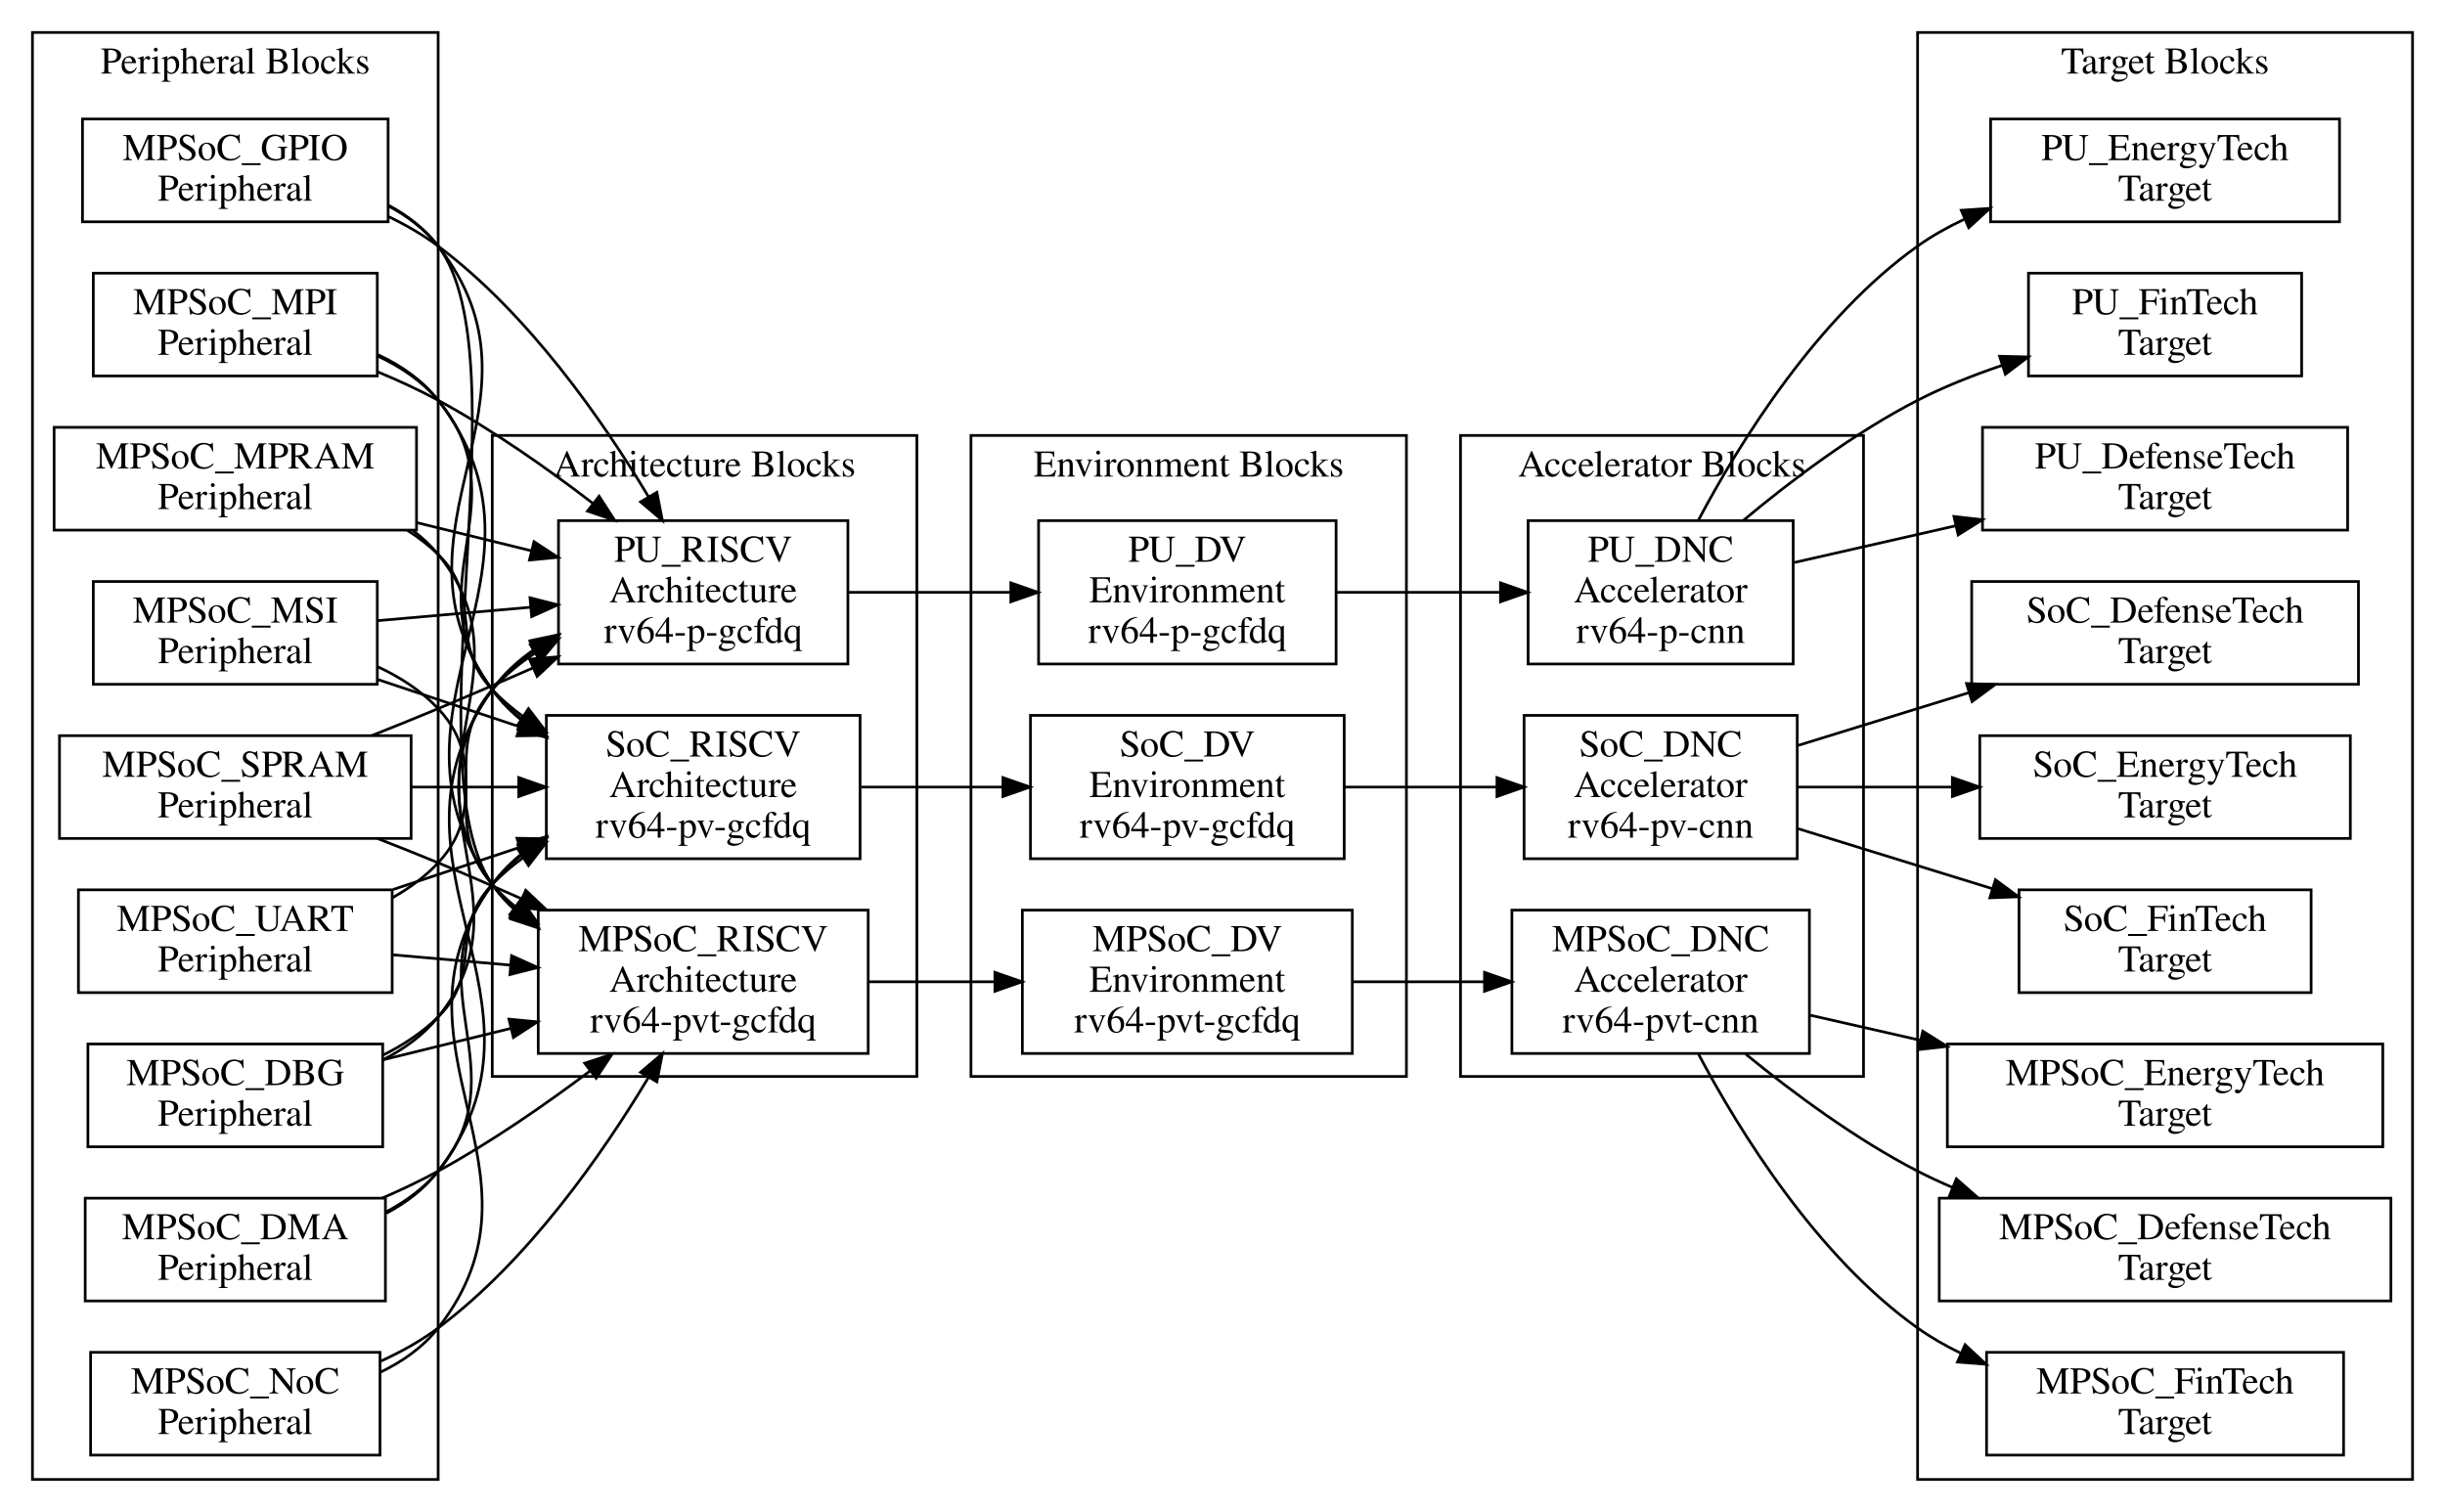
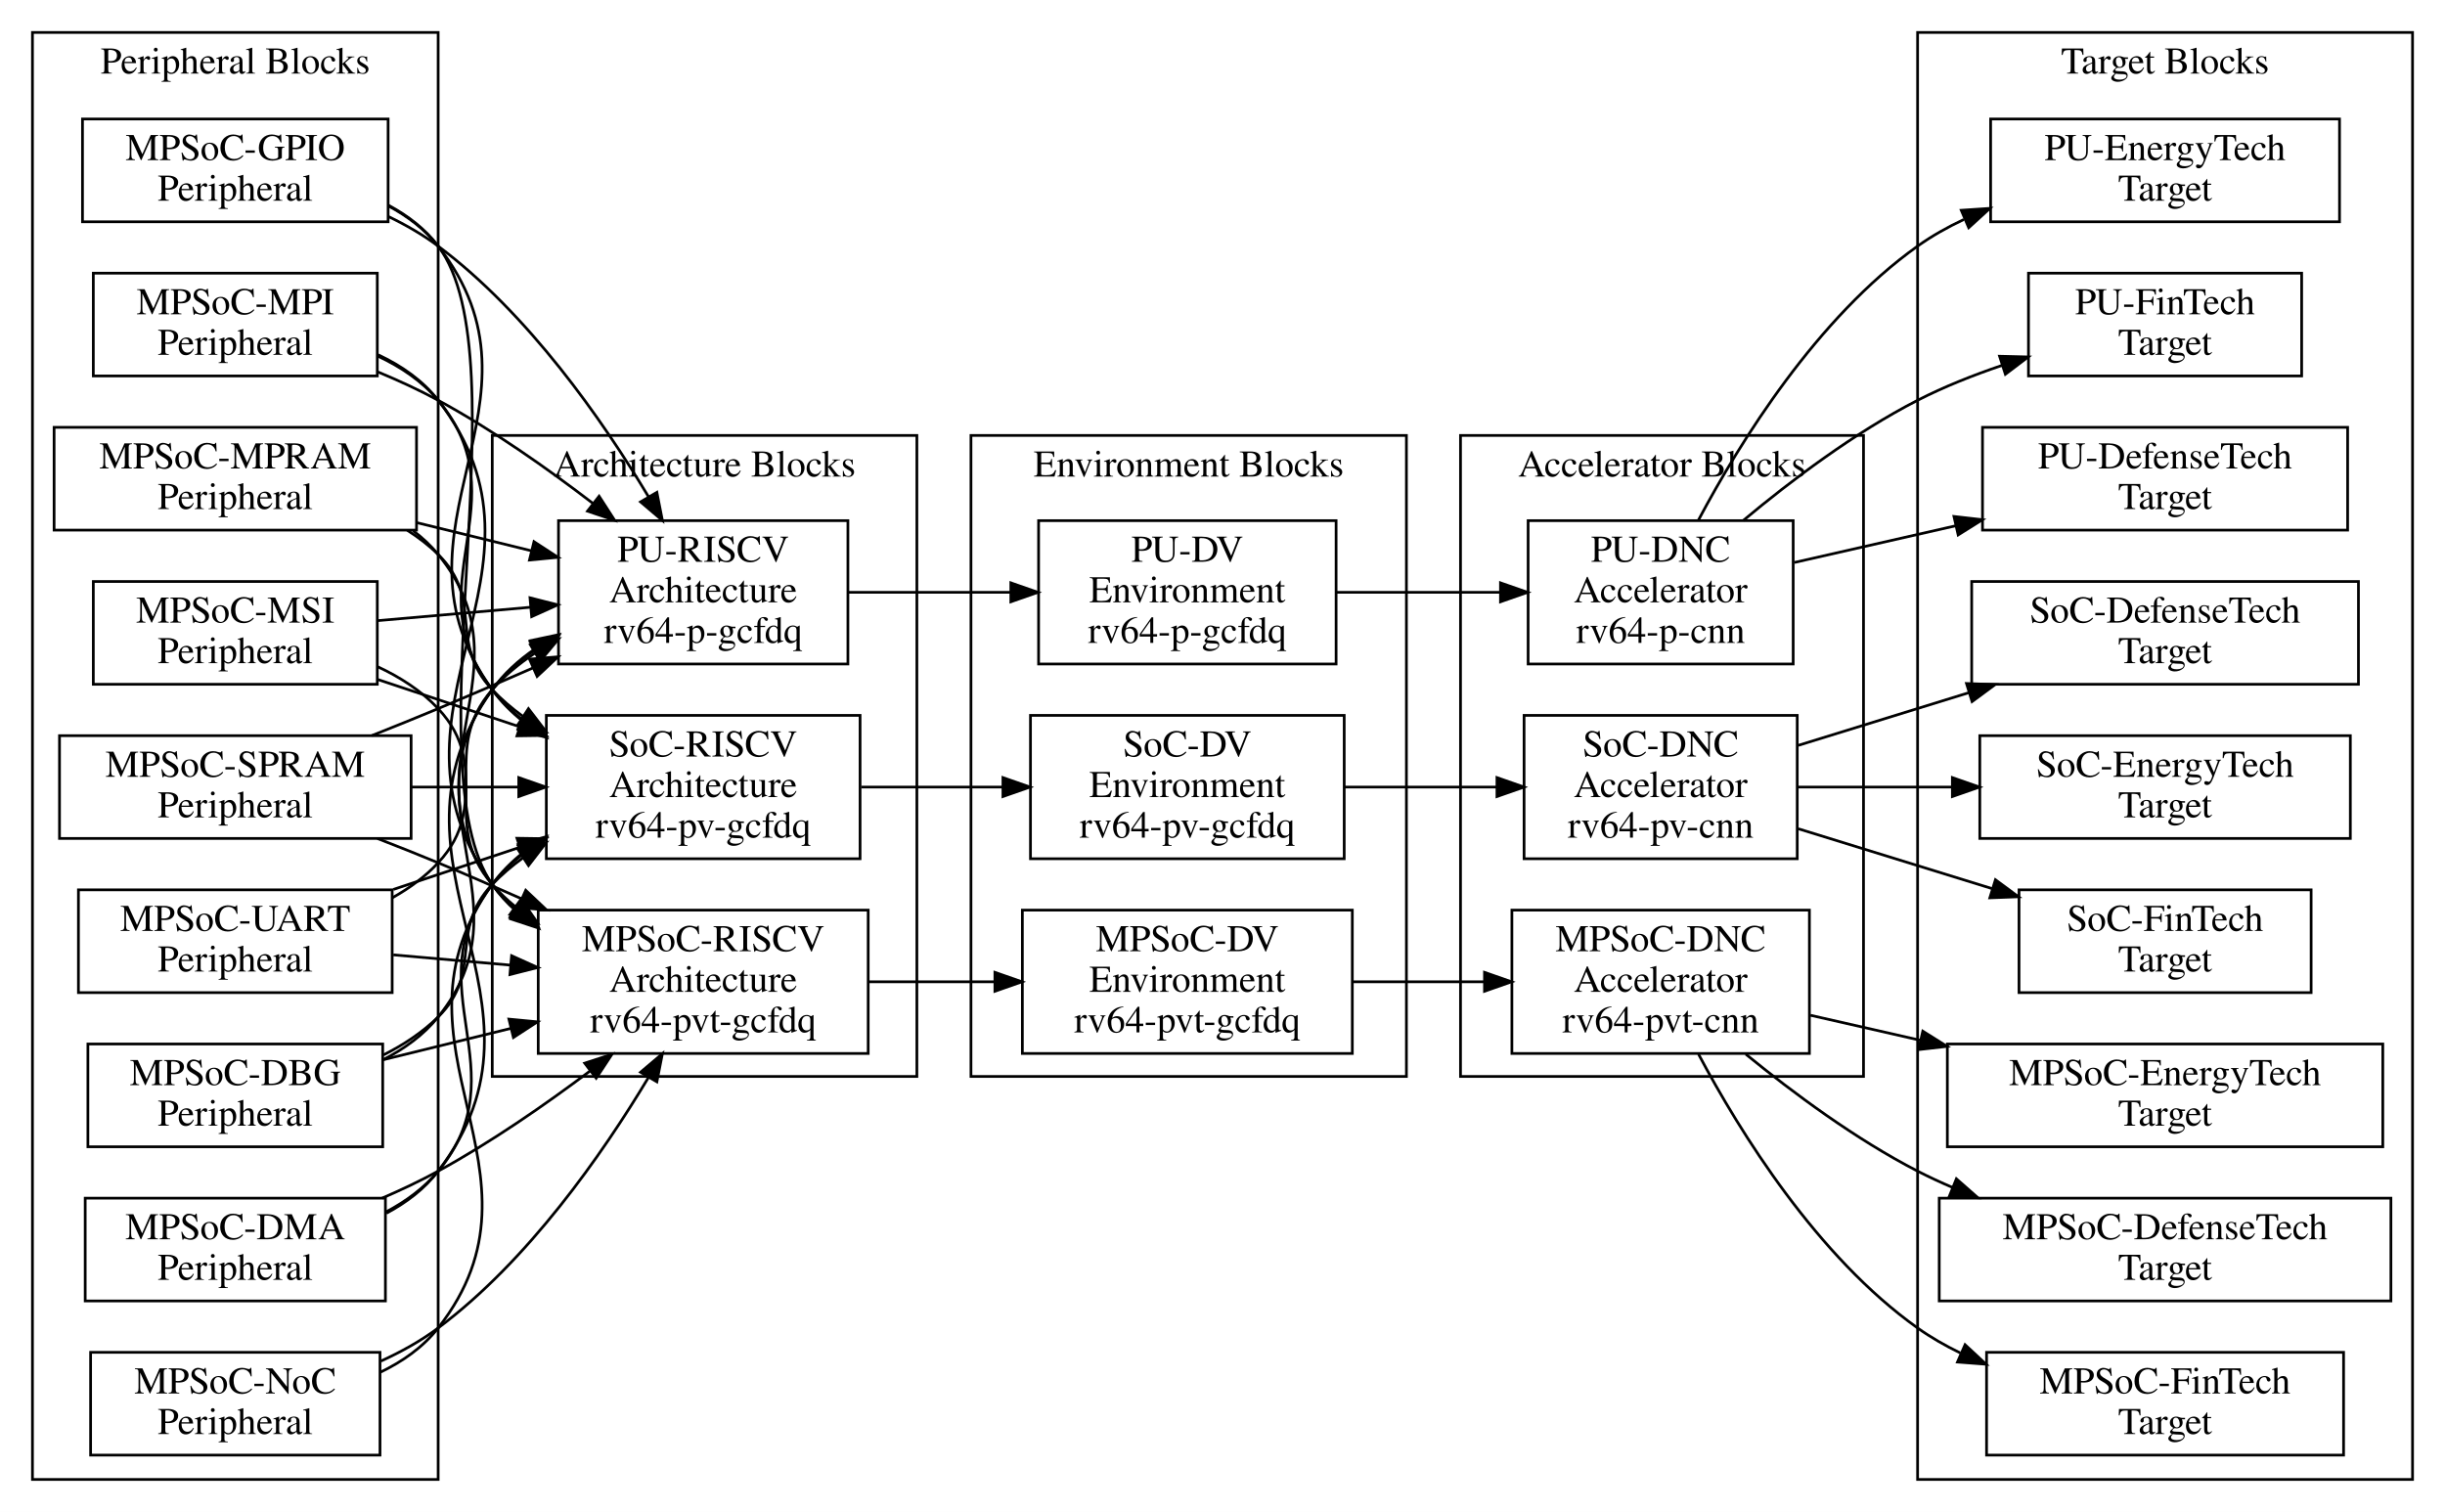
<svg xmlns="http://www.w3.org/2000/svg" width="904pt" height="559pt" viewBox="0.00 0.00 904.00 559.00">
  <g id="graph0" class="graph" transform="scale(1 1) rotate(0) translate(4 555)">
    <polygon fill="white" stroke="transparent" points="-4,4 -4,-555 900,-555 900,4 -4,4" />
    <g id="clust1" class="cluster">
      <polygon fill="none" stroke="black" points="8,-8 8,-543 158,-543 158,-8 8,-8" />
      <text text-anchor="middle" x="83" y="-527.8" font-family="Times,serif" font-size="14.00">Peripheral Blocks</text>
    </g>
    <g id="clust2" class="cluster">
      <polygon fill="none" stroke="black" points="178,-157 178,-394 335,-394 335,-157 178,-157" />
      <text text-anchor="middle" x="256.5" y="-378.8" font-family="Times,serif" font-size="14.00">Architecture Blocks</text>
    </g>
    <g id="clust3" class="cluster">
      <polygon fill="none" stroke="black" points="355,-157 355,-394 516,-394 516,-157 355,-157" />
      <text text-anchor="middle" x="435.5" y="-378.8" font-family="Times,serif" font-size="14.00">Environment Blocks</text>
    </g>
    <g id="clust4" class="cluster">
      <polygon fill="none" stroke="black" points="536,-157 536,-394 685,-394 685,-157 536,-157" />
      <text text-anchor="middle" x="610.5" y="-378.8" font-family="Times,serif" font-size="14.00">Accelerator Blocks</text>
    </g>
    <g id="clust5" class="cluster">
      <polygon fill="none" stroke="black" points="705,-8 705,-543 888,-543 888,-8 705,-8" />
      <text text-anchor="middle" x="796.5" y="-527.8" font-family="Times,serif" font-size="14.00">Target Blocks</text>
    </g>
    <g id="node1" class="node">
      <polygon fill="none" stroke="black" points="28.5,-131 28.5,-169 137.5,-169 137.5,-131 28.5,-131" />
-       <text text-anchor="middle" x="83" y="-153.8" font-family="Times,serif" font-size="14.00">MPSoC_DBG</text>
+       <text text-anchor="middle" x="83" y="-153.8" font-family="Times,serif" font-size="14.00">MPSoC-DBG</text>
      <text text-anchor="middle" x="83" y="-138.8" font-family="Times,serif" font-size="14.00">Peripheral</text>
    </g>
    <g id="node10" class="node">
      <polygon fill="none" stroke="black" points="195,-165.5 195,-218.5 317,-218.5 317,-165.5 195,-165.5" />
-       <text text-anchor="middle" x="256" y="-203.3" font-family="Times,serif" font-size="14.00">MPSoC_RISCV</text>
+       <text text-anchor="middle" x="256" y="-203.3" font-family="Times,serif" font-size="14.00">MPSoC-RISCV</text>
      <text text-anchor="middle" x="256" y="-188.3" font-family="Times,serif" font-size="14.00">Architecture</text>
      <text text-anchor="middle" x="256" y="-173.3" font-family="Times,serif" font-size="14.00">rv64-pvt-gcfdq</text>
    </g>
    <g id="edge1" class="edge">
      <path fill="none" stroke="black" d="M137.64,-163.17C152.64,-166.86 169.18,-170.92 184.98,-174.8" />
      <polygon fill="black" stroke="black" points="184.16,-178.2 194.71,-177.19 185.83,-171.41 184.16,-178.2" />
    </g>
    <g id="node11" class="node">
      <polygon fill="none" stroke="black" points="198,-237.5 198,-290.5 314,-290.5 314,-237.5 198,-237.5" />
-       <text text-anchor="middle" x="256" y="-275.3" font-family="Times,serif" font-size="14.00">SoC_RISCV</text>
+       <text text-anchor="middle" x="256" y="-275.3" font-family="Times,serif" font-size="14.00">SoC-RISCV</text>
      <text text-anchor="middle" x="256" y="-260.3" font-family="Times,serif" font-size="14.00">Architecture</text>
      <text text-anchor="middle" x="256" y="-245.3" font-family="Times,serif" font-size="14.00">rv64-pv-gcfdq</text>
    </g>
    <g id="edge10" class="edge">
      <path fill="none" stroke="black" d="M137.72,-164.93C145.15,-168.66 152.2,-173.28 158,-179 174.75,-195.52 161.79,-210.96 178,-228 181.38,-231.55 185.18,-234.79 189.24,-237.74" />
      <polygon fill="black" stroke="black" points="187.59,-240.84 197.87,-243.38 191.41,-234.98 187.59,-240.84" />
    </g>
    <g id="node12" class="node">
      <polygon fill="none" stroke="black" points="202.5,-309.5 202.5,-362.5 309.5,-362.5 309.5,-309.5 202.5,-309.5" />
-       <text text-anchor="middle" x="256" y="-347.3" font-family="Times,serif" font-size="14.00">PU_RISCV</text>
+       <text text-anchor="middle" x="256" y="-347.3" font-family="Times,serif" font-size="14.00">PU-RISCV</text>
      <text text-anchor="middle" x="256" y="-332.3" font-family="Times,serif" font-size="14.00">Architecture</text>
      <text text-anchor="middle" x="256" y="-317.3" font-family="Times,serif" font-size="14.00">rv64-p-gcfdq</text>
    </g>
    <g id="edge19" class="edge">
      <path fill="none" stroke="black" d="M137.81,-163.27C145.5,-167.22 152.62,-172.35 158,-179 192.3,-221.36 145.07,-256.56 178,-300 182.25,-305.61 187.59,-310.38 193.47,-314.43" />
      <polygon fill="black" stroke="black" points="192.04,-317.65 202.4,-319.85 195.67,-311.67 192.04,-317.65" />
    </g>
    <g id="node2" class="node">
      <polygon fill="none" stroke="black" points="27.5,-74 27.5,-112 138.5,-112 138.5,-74 27.5,-74" />
-       <text text-anchor="middle" x="83" y="-96.8" font-family="Times,serif" font-size="14.00">MPSoC_DMA</text>
+       <text text-anchor="middle" x="83" y="-96.8" font-family="Times,serif" font-size="14.00">MPSoC-DMA</text>
      <text text-anchor="middle" x="83" y="-81.8" font-family="Times,serif" font-size="14.00">Peripheral</text>
    </g>
    <g id="edge2" class="edge">
      <path fill="none" stroke="black" d="M137.29,-112.01C144.38,-115.08 151.46,-118.43 158,-122 177.43,-132.6 197.49,-146.5 214.29,-159.12" />
      <polygon fill="black" stroke="black" points="212.18,-161.92 222.26,-165.19 216.43,-156.35 212.18,-161.92" />
    </g>
    <g id="edge11" class="edge">
      <path fill="none" stroke="black" d="M138.79,-106.95C146.08,-110.81 152.81,-115.73 158,-122 188.59,-158.92 148.61,-190.13 178,-228 181.25,-232.19 185.11,-235.92 189.34,-239.22" />
      <polygon fill="black" stroke="black" points="187.64,-242.3 197.87,-245.07 191.6,-236.53 187.64,-242.3" />
    </g>
    <g id="edge20" class="edge">
      <path fill="none" stroke="black" d="M138.85,-106.42C146.22,-110.35 152.96,-115.43 158,-122 206.47,-185.15 131.57,-235.33 178,-300 182.26,-305.93 187.75,-310.92 193.84,-315.1" />
      <polygon fill="black" stroke="black" points="192.08,-318.13 202.45,-320.32 195.71,-312.14 192.08,-318.13" />
    </g>
    <g id="node3" class="node">
      <polygon fill="none" stroke="black" points="26.5,-473 26.5,-511 139.5,-511 139.5,-473 26.5,-473" />
-       <text text-anchor="middle" x="83" y="-495.8" font-family="Times,serif" font-size="14.00">MPSoC_GPIO</text>
+       <text text-anchor="middle" x="83" y="-495.8" font-family="Times,serif" font-size="14.00">MPSoC-GPIO</text>
      <text text-anchor="middle" x="83" y="-480.8" font-family="Times,serif" font-size="14.00">Peripheral</text>
    </g>
    <g id="edge3" class="edge">
      <path fill="none" stroke="black" d="M139.71,-479.07C146.77,-475.27 153.2,-470.36 158,-464 189.72,-422 147.89,-271.17 178,-228 180.52,-224.39 183.49,-221.14 186.78,-218.2" />
      <polygon fill="black" stroke="black" points="189.17,-220.77 194.97,-211.91 184.91,-215.22 189.17,-220.77" />
    </g>
    <g id="edge12" class="edge">
      <path fill="none" stroke="black" d="M139.5,-478.91C146.59,-475.13 153.08,-470.27 158,-464 203.32,-406.23 134.89,-359.44 178,-300 181.25,-295.52 185.2,-291.58 189.57,-288.12" />
      <polygon fill="black" stroke="black" points="191.62,-290.96 197.85,-282.39 187.63,-285.2 191.62,-290.96" />
    </g>
    <g id="edge21" class="edge">
      <path fill="none" stroke="black" d="M139.57,-474.96C146.08,-471.83 152.39,-468.19 158,-464 191.25,-439.14 218.63,-399.9 235.73,-371.42" />
      <polygon fill="black" stroke="black" points="238.87,-372.98 240.91,-362.58 232.83,-369.44 238.87,-372.98" />
    </g>
    <g id="node4" class="node">
      <polygon fill="none" stroke="black" points="30.5,-416 30.5,-454 135.5,-454 135.5,-416 30.5,-416" />
-       <text text-anchor="middle" x="83" y="-438.8" font-family="Times,serif" font-size="14.00">MPSoC_MPI</text>
+       <text text-anchor="middle" x="83" y="-438.8" font-family="Times,serif" font-size="14.00">MPSoC-MPI</text>
      <text text-anchor="middle" x="83" y="-423.8" font-family="Times,serif" font-size="14.00">Peripheral</text>
    </g>
    <g id="edge4" class="edge">
      <path fill="none" stroke="black" d="M135.84,-423.81C144.37,-419.81 152.27,-414.38 158,-407 207.09,-343.77 131.33,-293.04 178,-228 180.52,-224.49 183.46,-221.32 186.71,-218.44" />
      <polygon fill="black" stroke="black" points="188.95,-221.13 194.76,-212.27 184.7,-215.58 188.95,-221.13" />
    </g>
    <g id="edge13" class="edge">
      <path fill="none" stroke="black" d="M135.79,-423.29C144.21,-419.34 152.09,-414.06 158,-407 189.05,-369.9 148.37,-338.25 178,-300 181.25,-295.81 185.1,-292.08 189.33,-288.77" />
      <polygon fill="black" stroke="black" points="191.6,-291.46 197.86,-282.92 187.63,-285.69 191.6,-291.46" />
    </g>
    <g id="edge22" class="edge">
      <path fill="none" stroke="black" d="M135.76,-417.47C143.37,-414.31 151,-410.8 158,-407 177.87,-396.23 198.28,-381.87 215.23,-368.88" />
      <polygon fill="black" stroke="black" points="217.51,-371.54 223.25,-362.64 213.21,-366.02 217.51,-371.54" />
    </g>
    <g id="node5" class="node">
      <polygon fill="none" stroke="black" points="16,-359 16,-397 150,-397 150,-359 16,-359" />
-       <text text-anchor="middle" x="83" y="-381.8" font-family="Times,serif" font-size="14.00">MPSoC_MPRAM</text>
+       <text text-anchor="middle" x="83" y="-381.8" font-family="Times,serif" font-size="14.00">MPSoC-MPRAM</text>
      <text text-anchor="middle" x="83" y="-366.8" font-family="Times,serif" font-size="14.00">Peripheral</text>
    </g>
    <g id="edge5" class="edge">
      <path fill="none" stroke="black" d="M148.76,-358.77C152.17,-356.2 155.3,-353.3 158,-350 192.8,-307.48 144.84,-271.81 178,-228 180.48,-224.72 183.34,-221.72 186.46,-218.99" />
      <polygon fill="black" stroke="black" points="188.85,-221.58 194.69,-212.74 184.61,-216 188.85,-221.58" />
    </g>
    <g id="edge14" class="edge">
      <path fill="none" stroke="black" d="M146.56,-358.96C150.69,-356.34 154.57,-353.37 158,-350 175.08,-333.24 161.56,-317.4 178,-300 181.37,-296.43 185.16,-293.19 189.21,-290.23" />
      <polygon fill="black" stroke="black" points="191.39,-292.99 197.83,-284.59 187.55,-287.14 191.39,-292.99" />
    </g>
    <g id="edge23" class="edge">
      <path fill="none" stroke="black" d="M150.11,-361.76C164.03,-358.34 178.67,-354.75 192.45,-351.36" />
      <polygon fill="black" stroke="black" points="193.43,-354.73 202.31,-348.94 191.76,-347.93 193.43,-354.73" />
    </g>
    <g id="node6" class="node">
      <polygon fill="none" stroke="black" points="30.5,-302 30.5,-340 135.5,-340 135.5,-302 30.5,-302" />
-       <text text-anchor="middle" x="83" y="-324.8" font-family="Times,serif" font-size="14.00">MPSoC_MSI</text>
+       <text text-anchor="middle" x="83" y="-324.8" font-family="Times,serif" font-size="14.00">MPSoC-MSI</text>
      <text text-anchor="middle" x="83" y="-309.8" font-family="Times,serif" font-size="14.00">Peripheral</text>
    </g>
    <g id="edge6" class="edge">
      <path fill="none" stroke="black" d="M135.53,-308.55C143.87,-304.67 151.8,-299.61 158,-293 178.69,-270.96 158.16,-250.8 178,-228 180.6,-225.02 183.49,-222.26 186.6,-219.72" />
      <polygon fill="black" stroke="black" points="188.66,-222.55 194.69,-213.85 184.54,-216.89 188.66,-222.55" />
    </g>
    <g id="edge15" class="edge">
      <path fill="none" stroke="black" d="M135.77,-303.74C152.27,-298.24 170.78,-292.07 188.19,-286.27" />
      <polygon fill="black" stroke="black" points="189.36,-289.57 197.74,-283.09 187.14,-282.93 189.36,-289.57" />
    </g>
    <g id="edge24" class="edge">
      <path fill="none" stroke="black" d="M135.77,-325.54C153.52,-327.1 173.58,-328.86 192.11,-330.48" />
      <polygon fill="black" stroke="black" points="191.96,-333.98 202.22,-331.37 192.57,-327.01 191.96,-333.98" />
    </g>
    <g id="node7" class="node">
      <polygon fill="none" stroke="black" points="29.5,-17 29.5,-55 136.5,-55 136.5,-17 29.5,-17" />
-       <text text-anchor="middle" x="83" y="-39.8" font-family="Times,serif" font-size="14.00">MPSoC_NoC</text>
+       <text text-anchor="middle" x="83" y="-39.8" font-family="Times,serif" font-size="14.00">MPSoC-NoC</text>
      <text text-anchor="middle" x="83" y="-24.8" font-family="Times,serif" font-size="14.00">Peripheral</text>
    </g>
    <g id="edge7" class="edge">
      <path fill="none" stroke="black" d="M136.88,-51.78C144.33,-55.18 151.62,-59.23 158,-64 191.25,-88.86 218.63,-128.1 235.73,-156.58" />
      <polygon fill="black" stroke="black" points="232.83,-158.56 240.91,-165.42 238.87,-155.02 232.83,-158.56" />
    </g>
    <g id="edge16" class="edge">
      <path fill="none" stroke="black" d="M136.53,-47.59C144.78,-51.55 152.4,-56.87 158,-64 203.32,-121.77 134.89,-168.56 178,-228 181.25,-232.48 185.2,-236.42 189.57,-239.88" />
      <polygon fill="black" stroke="black" points="187.63,-242.8 197.85,-245.61 191.62,-237.04 187.63,-242.8" />
    </g>
    <g id="node8" class="node">
      <polygon fill="none" stroke="black" points="18,-245 18,-283 148,-283 148,-245 18,-245" />
-       <text text-anchor="middle" x="83" y="-267.8" font-family="Times,serif" font-size="14.00">MPSoC_SPRAM</text>
+       <text text-anchor="middle" x="83" y="-267.8" font-family="Times,serif" font-size="14.00">MPSoC-SPRAM</text>
      <text text-anchor="middle" x="83" y="-252.8" font-family="Times,serif" font-size="14.00">Peripheral</text>
    </g>
    <g id="edge8" class="edge">
      <path fill="none" stroke="black" d="M135.52,-244.99C143.09,-242.06 150.77,-239 158,-236 168,-231.84 178.5,-227.29 188.76,-222.73" />
      <polygon fill="black" stroke="black" points="190.38,-225.84 198.08,-218.56 187.52,-219.45 190.38,-225.84" />
    </g>
    <g id="edge17" class="edge">
      <path fill="none" stroke="black" d="M148.16,-264C161.02,-264 174.57,-264 187.54,-264" />
      <polygon fill="black" stroke="black" points="187.8,-267.5 197.8,-264 187.8,-260.5 187.8,-267.5" />
    </g>
    <g id="edge25" class="edge">
      <path fill="none" stroke="black" d="M133.48,-283.04C141.69,-286.3 150.1,-289.7 158,-293 169.4,-297.76 181.49,-302.98 193.12,-308.08" />
      <polygon fill="black" stroke="black" points="191.76,-311.31 202.32,-312.15 194.59,-304.91 191.76,-311.31" />
    </g>
    <g id="node9" class="node">
      <polygon fill="none" stroke="black" points="25,-188 25,-226 141,-226 141,-188 25,-188" />
-       <text text-anchor="middle" x="83" y="-210.8" font-family="Times,serif" font-size="14.00">MPSoC_UART</text>
+       <text text-anchor="middle" x="83" y="-210.8" font-family="Times,serif" font-size="14.00">MPSoC-UART</text>
      <text text-anchor="middle" x="83" y="-195.8" font-family="Times,serif" font-size="14.00">Peripheral</text>
    </g>
    <g id="edge9" class="edge">
      <path fill="none" stroke="black" d="M141.42,-201.96C155.24,-200.75 170.16,-199.44 184.5,-198.18" />
      <polygon fill="black" stroke="black" points="185.15,-201.64 194.81,-197.28 184.54,-194.67 185.15,-201.64" />
    </g>
    <g id="edge18" class="edge">
      <path fill="none" stroke="black" d="M141.42,-226.14C156.44,-231.15 172.77,-236.59 188.24,-241.75" />
      <polygon fill="black" stroke="black" points="187.14,-245.07 197.74,-244.91 189.36,-238.43 187.14,-245.07" />
    </g>
    <g id="edge26" class="edge">
      <path fill="none" stroke="black" d="M141.13,-223.1C147.38,-226.6 153.2,-230.85 158,-236 178.32,-257.8 158.39,-277.56 178,-300 182.5,-305.15 187.9,-309.62 193.72,-313.48" />
      <polygon fill="black" stroke="black" points="192.11,-316.59 202.49,-318.71 195.69,-310.58 192.11,-316.59" />
    </g>
    <g id="node13" class="node">
      <polygon fill="none" stroke="black" points="374,-165.5 374,-218.5 496,-218.5 496,-165.5 374,-165.5" />
-       <text text-anchor="middle" x="435" y="-203.3" font-family="Times,serif" font-size="14.00">MPSoC_DV</text>
+       <text text-anchor="middle" x="435" y="-203.3" font-family="Times,serif" font-size="14.00">MPSoC-DV</text>
      <text text-anchor="middle" x="435" y="-188.3" font-family="Times,serif" font-size="14.00">Environment</text>
      <text text-anchor="middle" x="435" y="-173.3" font-family="Times,serif" font-size="14.00">rv64-pvt-gcfdq</text>
    </g>
    <g id="edge29" class="edge">
      <path fill="none" stroke="black" d="M317.42,-192C332.23,-192 348.21,-192 363.45,-192" />
      <polygon fill="black" stroke="black" points="363.85,-195.5 373.85,-192 363.85,-188.5 363.85,-195.5" />
    </g>
    <g id="node14" class="node">
      <polygon fill="none" stroke="black" points="377,-237.5 377,-290.5 493,-290.5 493,-237.5 377,-237.5" />
-       <text text-anchor="middle" x="435" y="-275.3" font-family="Times,serif" font-size="14.00">SoC_DV</text>
+       <text text-anchor="middle" x="435" y="-275.3" font-family="Times,serif" font-size="14.00">SoC-DV</text>
      <text text-anchor="middle" x="435" y="-260.3" font-family="Times,serif" font-size="14.00">Environment</text>
      <text text-anchor="middle" x="435" y="-245.3" font-family="Times,serif" font-size="14.00">rv64-pv-gcfdq</text>
    </g>
    <g id="edge28" class="edge">
      <path fill="none" stroke="black" d="M314.47,-264C331.17,-264 349.57,-264 366.82,-264" />
      <polygon fill="black" stroke="black" points="366.82,-267.5 376.82,-264 366.82,-260.5 366.82,-267.5" />
    </g>
    <g id="node15" class="node">
      <polygon fill="none" stroke="black" points="380,-309.5 380,-362.5 490,-362.5 490,-309.5 380,-309.5" />
-       <text text-anchor="middle" x="435" y="-347.3" font-family="Times,serif" font-size="14.00">PU_DV</text>
+       <text text-anchor="middle" x="435" y="-347.3" font-family="Times,serif" font-size="14.00">PU-DV</text>
      <text text-anchor="middle" x="435" y="-332.3" font-family="Times,serif" font-size="14.00">Environment</text>
      <text text-anchor="middle" x="435" y="-317.3" font-family="Times,serif" font-size="14.00">rv64-p-gcfdq</text>
    </g>
    <g id="edge27" class="edge">
      <path fill="none" stroke="black" d="M309.63,-336C328.46,-336 349.9,-336 369.61,-336" />
      <polygon fill="black" stroke="black" points="369.74,-339.5 379.74,-336 369.74,-332.5 369.74,-339.5" />
    </g>
    <g id="node16" class="node">
      <polygon fill="none" stroke="black" points="555,-165.5 555,-218.5 665,-218.5 665,-165.5 555,-165.5" />
-       <text text-anchor="middle" x="610" y="-203.3" font-family="Times,serif" font-size="14.00">MPSoC_DNC</text>
+       <text text-anchor="middle" x="610" y="-203.3" font-family="Times,serif" font-size="14.00">MPSoC-DNC</text>
      <text text-anchor="middle" x="610" y="-188.3" font-family="Times,serif" font-size="14.00">Accelerator</text>
      <text text-anchor="middle" x="610" y="-173.3" font-family="Times,serif" font-size="14.00">rv64-pvt-cnn</text>
    </g>
    <g id="edge32" class="edge">
      <path fill="none" stroke="black" d="M496.02,-192C511.71,-192 528.69,-192 544.6,-192" />
      <polygon fill="black" stroke="black" points="544.87,-195.5 554.87,-192 544.87,-188.5 544.87,-195.5" />
    </g>
    <g id="node17" class="node">
      <polygon fill="none" stroke="black" points="559.5,-237.5 559.5,-290.5 660.5,-290.5 660.5,-237.5 559.5,-237.5" />
-       <text text-anchor="middle" x="610" y="-275.3" font-family="Times,serif" font-size="14.00">SoC_DNC</text>
+       <text text-anchor="middle" x="610" y="-275.3" font-family="Times,serif" font-size="14.00">SoC-DNC</text>
      <text text-anchor="middle" x="610" y="-260.3" font-family="Times,serif" font-size="14.00">Accelerator</text>
      <text text-anchor="middle" x="610" y="-245.3" font-family="Times,serif" font-size="14.00">rv64-pv-cnn</text>
    </g>
    <g id="edge31" class="edge">
      <path fill="none" stroke="black" d="M493.13,-264C511.15,-264 531.09,-264 549.29,-264" />
      <polygon fill="black" stroke="black" points="549.48,-267.5 559.48,-264 549.48,-260.5 549.48,-267.5" />
    </g>
    <g id="node18" class="node">
      <polygon fill="none" stroke="black" points="561,-309.5 561,-362.5 659,-362.5 659,-309.5 561,-309.5" />
-       <text text-anchor="middle" x="610" y="-347.3" font-family="Times,serif" font-size="14.00">PU_DNC</text>
+       <text text-anchor="middle" x="610" y="-347.3" font-family="Times,serif" font-size="14.00">PU-DNC</text>
      <text text-anchor="middle" x="610" y="-332.3" font-family="Times,serif" font-size="14.00">Accelerator</text>
      <text text-anchor="middle" x="610" y="-317.3" font-family="Times,serif" font-size="14.00">rv64-p-cnn</text>
    </g>
    <g id="edge30" class="edge">
      <path fill="none" stroke="black" d="M490.26,-336C509.5,-336 531.23,-336 550.78,-336" />
      <polygon fill="black" stroke="black" points="550.78,-339.5 560.78,-336 550.78,-332.5 550.78,-339.5" />
    </g>
    <g id="node19" class="node">
      <polygon fill="none" stroke="black" points="716,-131 716,-169 877,-169 877,-131 716,-131" />
-       <text text-anchor="middle" x="796.5" y="-153.8" font-family="Times,serif" font-size="14.00">MPSoC_EnergyTech</text>
+       <text text-anchor="middle" x="796.5" y="-153.8" font-family="Times,serif" font-size="14.00">MPSoC-EnergyTech</text>
      <text text-anchor="middle" x="796.5" y="-138.8" font-family="Times,serif" font-size="14.00">Target</text>
    </g>
    <g id="edge35" class="edge">
      <path fill="none" stroke="black" d="M665.36,-179.63C678.1,-176.72 692.02,-173.56 705.85,-170.41" />
      <polygon fill="black" stroke="black" points="706.92,-173.75 715.89,-168.12 705.36,-166.93 706.92,-173.75" />
    </g>
    <g id="node22" class="node">
      <polygon fill="none" stroke="black" points="730.5,-17 730.5,-55 862.5,-55 862.5,-17 730.5,-17" />
-       <text text-anchor="middle" x="796.5" y="-39.8" font-family="Times,serif" font-size="14.00">MPSoC_FinTech</text>
+       <text text-anchor="middle" x="796.5" y="-39.8" font-family="Times,serif" font-size="14.00">MPSoC-FinTech</text>
      <text text-anchor="middle" x="796.5" y="-24.8" font-family="Times,serif" font-size="14.00">Target</text>
    </g>
    <g id="edge38" class="edge">
      <path fill="none" stroke="black" d="M624,-165.24C639.43,-136.21 667.83,-90.46 705,-64 709.89,-60.52 715.23,-57.46 720.79,-54.77" />
      <polygon fill="black" stroke="black" points="722.55,-57.82 730.31,-50.6 719.74,-51.41 722.55,-57.82" />
    </g>
    <g id="node25" class="node">
      <polygon fill="none" stroke="black" points="713,-74 713,-112 880,-112 880,-74 713,-74" />
-       <text text-anchor="middle" x="796.5" y="-96.8" font-family="Times,serif" font-size="14.00">MPSoC_DefenseTech</text>
+       <text text-anchor="middle" x="796.5" y="-96.8" font-family="Times,serif" font-size="14.00">MPSoC-DefenseTech</text>
      <text text-anchor="middle" x="796.5" y="-81.8" font-family="Times,serif" font-size="14.00">Target</text>
    </g>
    <g id="edge41" class="edge">
      <path fill="none" stroke="black" d="M641.46,-165.25C659.07,-150.87 682.2,-133.73 705,-122 709.18,-119.85 713.55,-117.82 718.02,-115.91" />
      <polygon fill="black" stroke="black" points="719.34,-119.15 727.3,-112.15 716.72,-112.66 719.34,-119.15" />
    </g>
    <g id="node20" class="node">
      <polygon fill="none" stroke="black" points="728,-245 728,-283 865,-283 865,-245 728,-245" />
-       <text text-anchor="middle" x="796.5" y="-267.8" font-family="Times,serif" font-size="14.00">SoC_EnergyTech</text>
+       <text text-anchor="middle" x="796.5" y="-267.8" font-family="Times,serif" font-size="14.00">SoC-EnergyTech</text>
      <text text-anchor="middle" x="796.5" y="-252.8" font-family="Times,serif" font-size="14.00">Target</text>
    </g>
    <g id="edge34" class="edge">
      <path fill="none" stroke="black" d="M660.93,-264C678.39,-264 698.43,-264 717.62,-264" />
      <polygon fill="black" stroke="black" points="717.86,-267.5 727.86,-264 717.86,-260.5 717.86,-267.5" />
    </g>
    <g id="node23" class="node">
      <polygon fill="none" stroke="black" points="742.5,-188 742.5,-226 850.5,-226 850.5,-188 742.5,-188" />
-       <text text-anchor="middle" x="796.5" y="-210.8" font-family="Times,serif" font-size="14.00">SoC_FinTech</text>
+       <text text-anchor="middle" x="796.5" y="-210.8" font-family="Times,serif" font-size="14.00">SoC-FinTech</text>
      <text text-anchor="middle" x="796.5" y="-195.8" font-family="Times,serif" font-size="14.00">Target</text>
    </g>
    <g id="edge37" class="edge">
      <path fill="none" stroke="black" d="M660.93,-248.57C682.97,-241.77 709.12,-233.69 732.48,-226.47" />
      <polygon fill="black" stroke="black" points="733.78,-229.73 742.3,-223.44 731.71,-223.04 733.78,-229.73" />
    </g>
    <g id="node26" class="node">
      <polygon fill="none" stroke="black" points="725,-302 725,-340 868,-340 868,-302 725,-302" />
-       <text text-anchor="middle" x="796.5" y="-324.8" font-family="Times,serif" font-size="14.00">SoC_DefenseTech</text>
+       <text text-anchor="middle" x="796.5" y="-324.8" font-family="Times,serif" font-size="14.00">SoC-DefenseTech</text>
      <text text-anchor="middle" x="796.5" y="-309.8" font-family="Times,serif" font-size="14.00">Target</text>
    </g>
    <g id="edge40" class="edge">
      <path fill="none" stroke="black" d="M660.93,-279.43C680.36,-285.43 703,-292.42 724.1,-298.94" />
      <polygon fill="black" stroke="black" points="723.08,-302.29 733.67,-301.9 725.14,-295.6 723.08,-302.29" />
    </g>
    <g id="node21" class="node">
      <polygon fill="none" stroke="black" points="732,-473 732,-511 861,-511 861,-473 732,-473" />
-       <text text-anchor="middle" x="796.5" y="-495.8" font-family="Times,serif" font-size="14.00">PU_EnergyTech</text>
+       <text text-anchor="middle" x="796.5" y="-495.8" font-family="Times,serif" font-size="14.00">PU-EnergyTech</text>
      <text text-anchor="middle" x="796.5" y="-480.8" font-family="Times,serif" font-size="14.00">Target</text>
    </g>
    <g id="edge33" class="edge">
      <path fill="none" stroke="black" d="M624,-362.76C639.43,-391.79 667.83,-437.54 705,-464 710.28,-467.76 716.07,-471.02 722.1,-473.85" />
      <polygon fill="black" stroke="black" points="721.15,-477.25 731.72,-477.96 723.9,-470.81 721.15,-477.25" />
    </g>
    <g id="node24" class="node">
      <polygon fill="none" stroke="black" points="746,-416 746,-454 847,-454 847,-416 746,-416" />
-       <text text-anchor="middle" x="796.5" y="-438.8" font-family="Times,serif" font-size="14.00">PU_FinTech</text>
+       <text text-anchor="middle" x="796.5" y="-438.8" font-family="Times,serif" font-size="14.00">PU-FinTech</text>
      <text text-anchor="middle" x="796.5" y="-423.8" font-family="Times,serif" font-size="14.00">Target</text>
    </g>
    <g id="edge36" class="edge">
      <path fill="none" stroke="black" d="M640.53,-362.55C658.2,-377.31 681.7,-395.06 705,-407 714.75,-412 725.55,-416.29 736.2,-419.9" />
      <polygon fill="black" stroke="black" points="735.31,-423.29 745.9,-423.03 737.46,-416.63 735.31,-423.29" />
    </g>
    <g id="node27" class="node">
      <polygon fill="none" stroke="black" points="729,-359 729,-397 864,-397 864,-359 729,-359" />
-       <text text-anchor="middle" x="796.5" y="-381.8" font-family="Times,serif" font-size="14.00">PU_DefenseTech</text>
+       <text text-anchor="middle" x="796.5" y="-381.8" font-family="Times,serif" font-size="14.00">PU-DefenseTech</text>
      <text text-anchor="middle" x="796.5" y="-366.8" font-family="Times,serif" font-size="14.00">Target</text>
    </g>
    <g id="edge39" class="edge">
      <path fill="none" stroke="black" d="M659.48,-347.04C677.73,-351.19 698.97,-356.03 719.16,-360.62" />
      <polygon fill="black" stroke="black" points="718.44,-364.05 728.97,-362.85 720,-357.22 718.44,-364.05" />
    </g>
  </g>
</svg>
